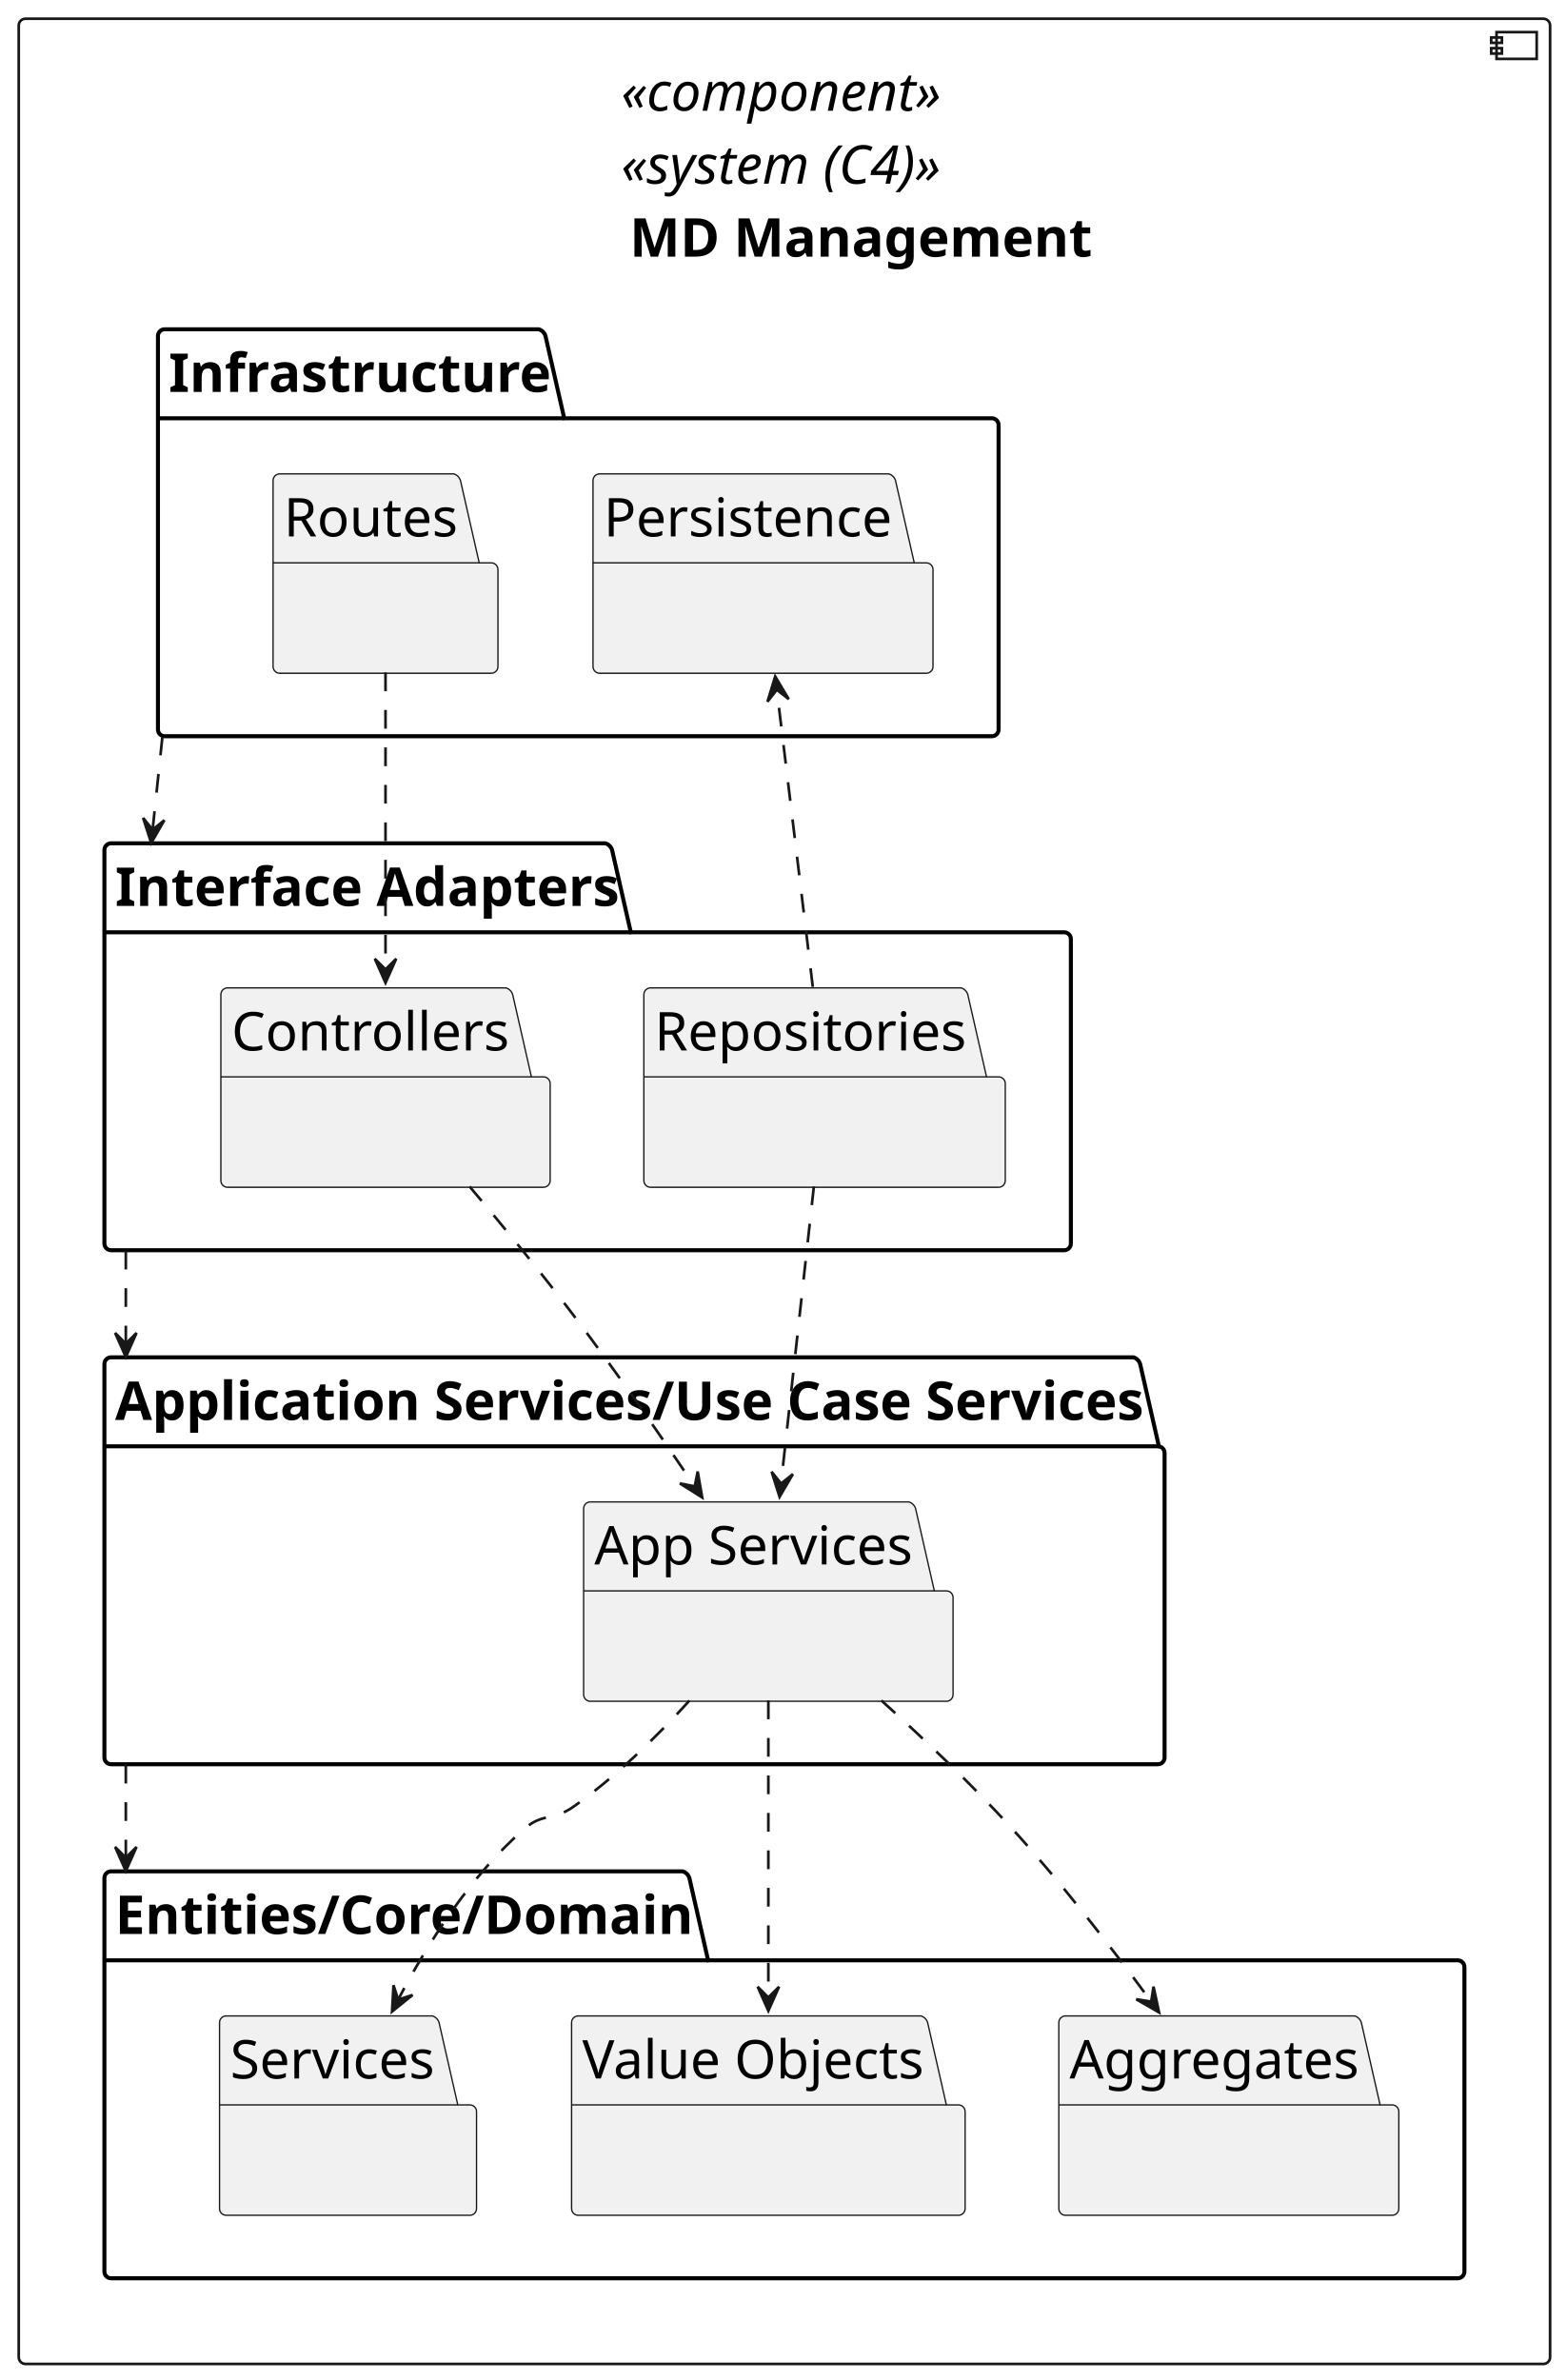
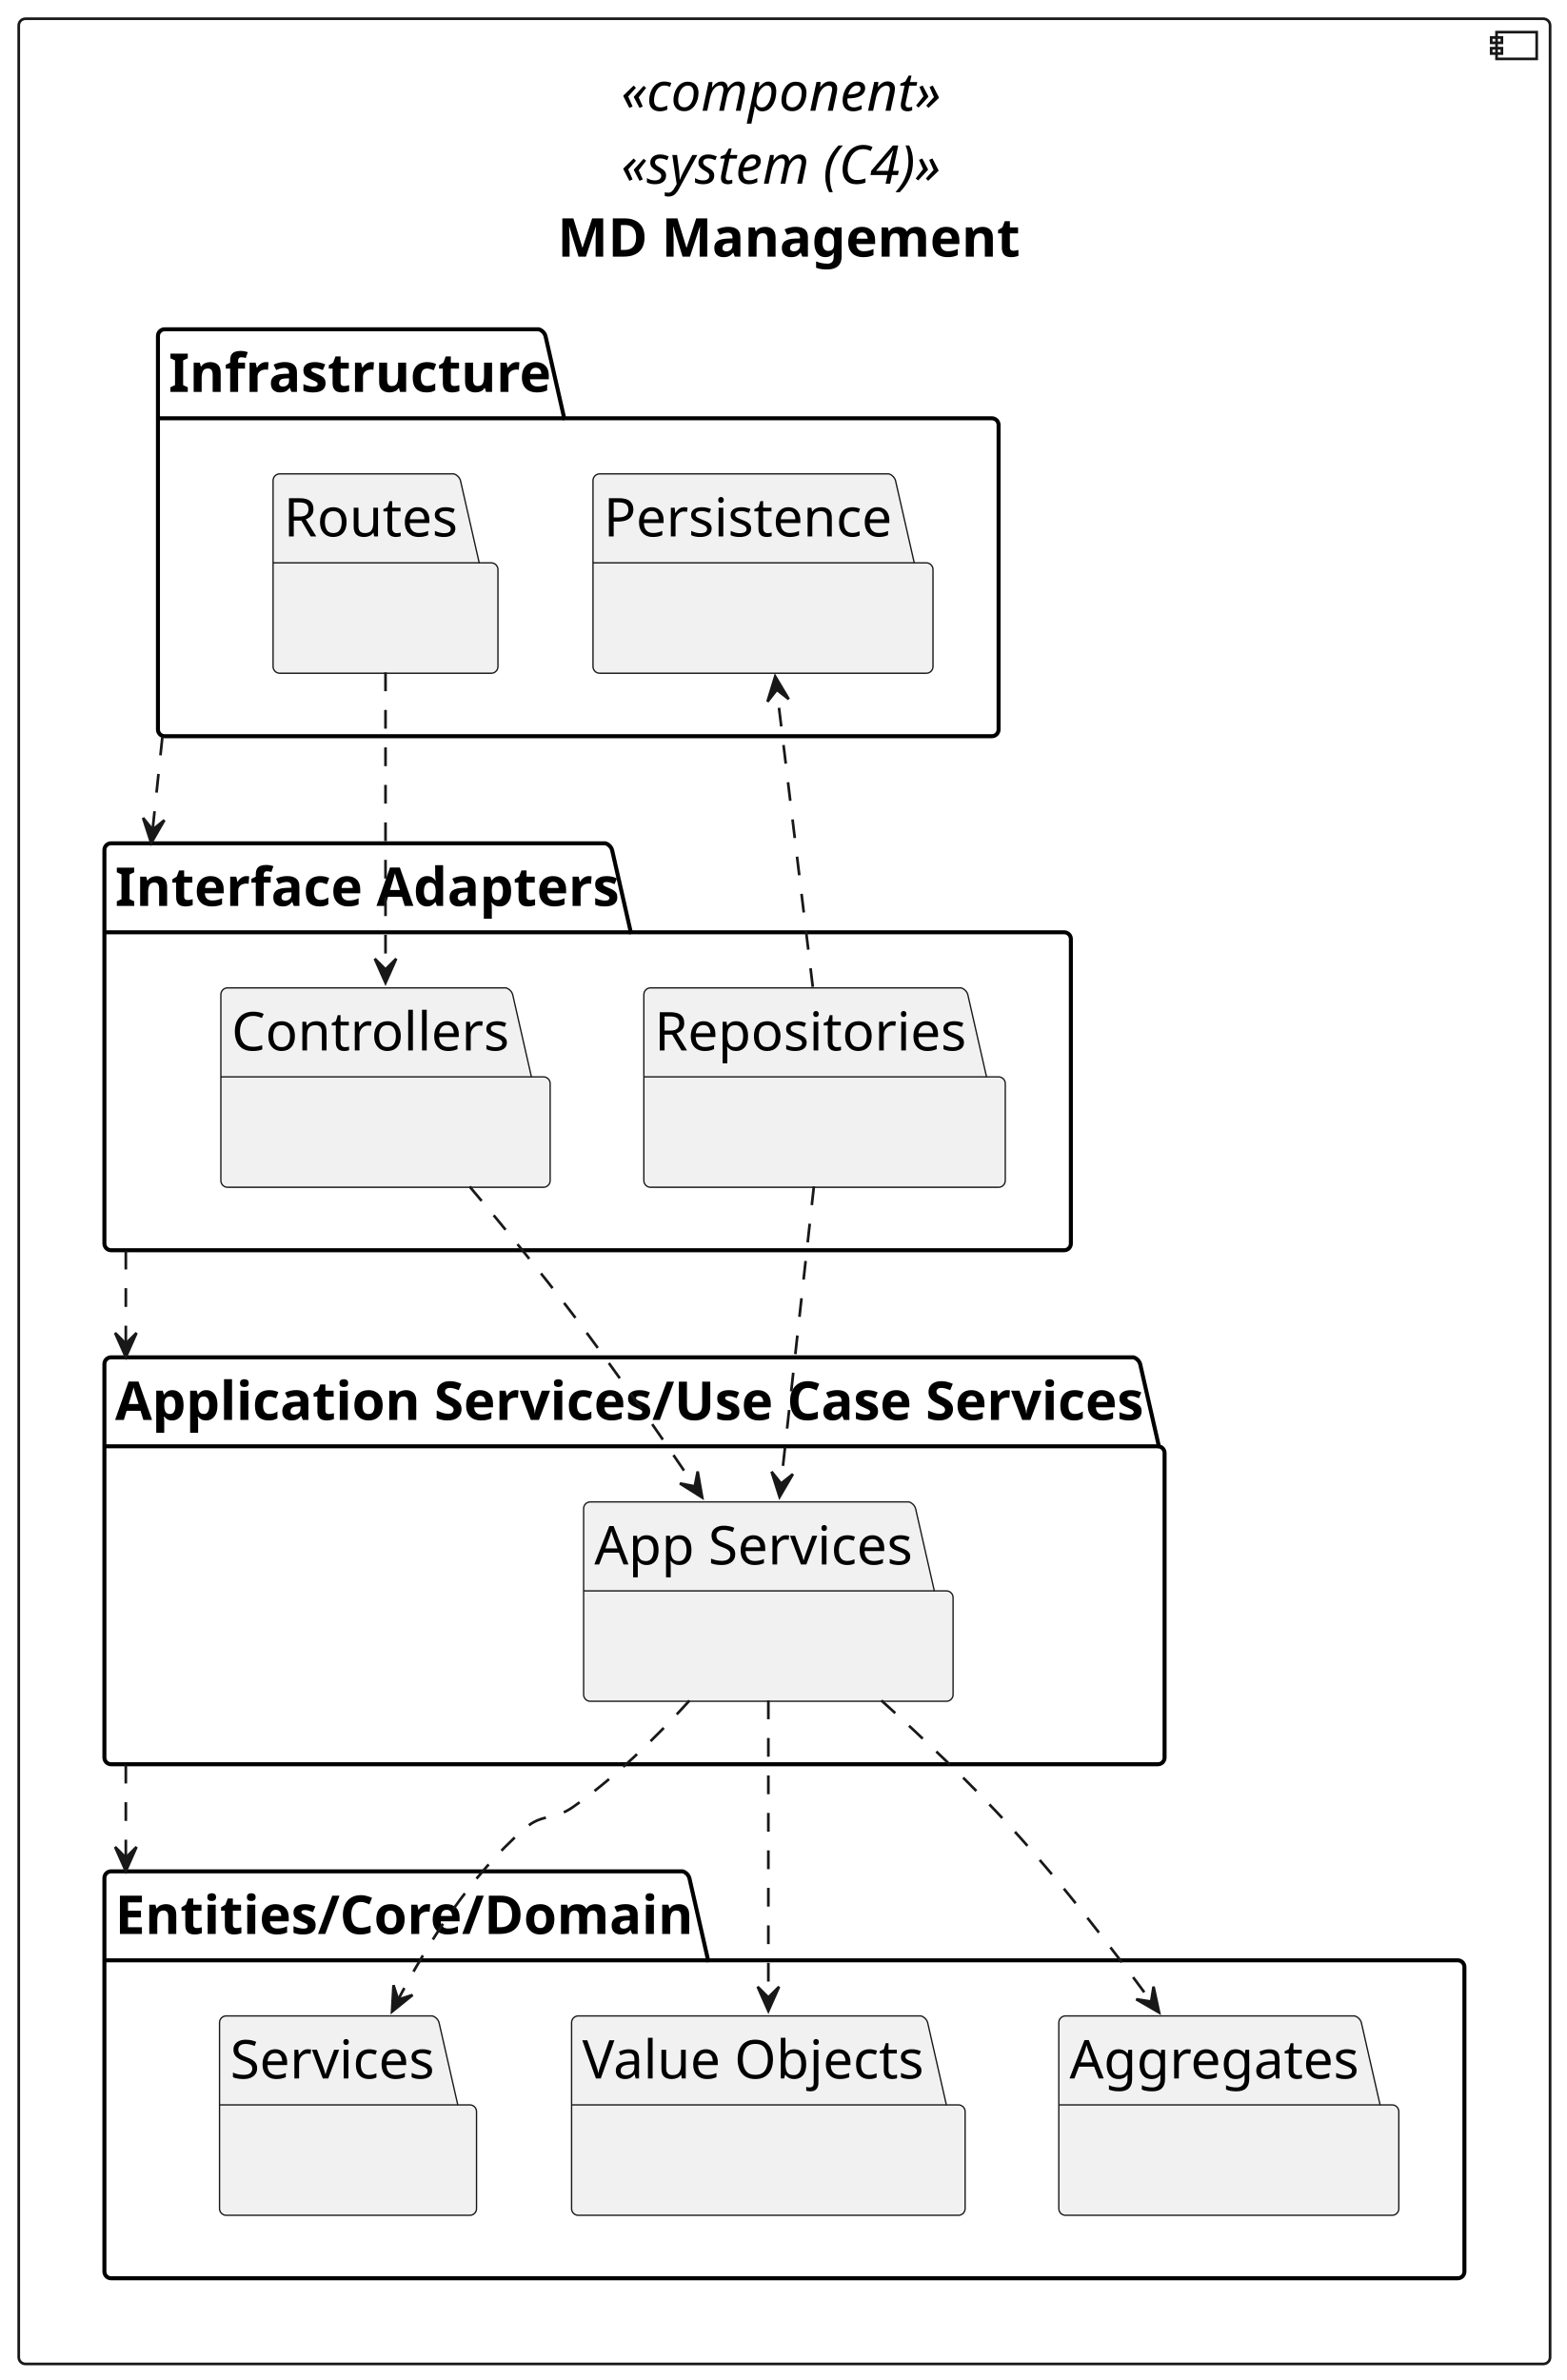
<svg xmlns="http://www.w3.org/2000/svg" contentStyleType="text/css" height="889px" preserveAspectRatio="none" style="width:585px;height:889px;background:#FFFFFF;" version="1.1" viewBox="0 0 585 889" width="585px" zoomAndPan="magnify">
  <defs />
  <g>
-     <g id="cluster_MDD">
+     <g id="cluster_MDM">
      <rect fill="none" height="876" rx="2.5" ry="2.5" style="stroke:#181818;stroke-width:1.0;" width="572" x="7" y="7" />
      <rect fill="none" height="10" style="stroke:#181818;stroke-width:1.0;" width="15" x="559" y="12" />
      <rect fill="none" height="2" style="stroke:#181818;stroke-width:1.0;" width="4" x="557" y="14" />
      <rect fill="none" height="2" style="stroke:#181818;stroke-width:1.0;" width="4" x="557" y="18" />
      <text fill="#000000" font-family="sans-serif" font-size="20" font-style="italic" lengthAdjust="spacing" textLength="122" x="232" y="41.38">«component»</text>
      <text fill="#000000" font-family="sans-serif" font-size="20" font-style="italic" lengthAdjust="spacing" textLength="122" x="232" y="68.62">«system (C4)»</text>
-       <text fill="#000000" font-family="sans-serif" font-size="20" font-weight="bold" lengthAdjust="spacing" textLength="115.625" x="235.188" y="95.86">MD Management</text>
+       <text fill="#000000" font-family="sans-serif" font-size="20" font-weight="bold" lengthAdjust="spacing" textLength="169.5" x="208.25" y="95.86">MD Management</text>
    </g>
    <g id="cluster_I">
      <path d="M61.5,123 L201.25,123 A3.75,3.75 0 0 1 203.75,125.5 L210.75,156.24 L370.5,156.24 A2.5,2.5 0 0 1 373,158.74 L373,272.5 A2.5,2.5 0 0 1 370.5,275 L61.5,275 A2.5,2.5 0 0 1 59,272.5 L59,125.5 A2.5,2.5 0 0 1 61.5,123 " fill="none" style="stroke:#000000;stroke-width:1.5;" />
      <line style="stroke:#000000;stroke-width:1.5;" x1="59" x2="210.75" y1="156.24" y2="156.24" />
      <text fill="#000000" font-family="sans-serif" font-size="20" font-weight="bold" lengthAdjust="spacing" textLength="138.75" x="63" y="146.38">Infrastructure</text>
    </g>
    <g id="cluster_IA">
      <path d="M41.5,315 L226.125,315 A3.75,3.75 0 0 1 228.625,317.5 L235.625,348.24 L397.5,348.24 A2.5,2.5 0 0 1 400,350.74 L400,464.5 A2.5,2.5 0 0 1 397.5,467 L41.5,467 A2.5,2.5 0 0 1 39,464.5 L39,317.5 A2.5,2.5 0 0 1 41.5,315 " fill="none" style="stroke:#000000;stroke-width:1.5;" />
      <line style="stroke:#000000;stroke-width:1.5;" x1="39" x2="235.625" y1="348.24" y2="348.24" />
      <text fill="#000000" font-family="sans-serif" font-size="20" font-weight="bold" lengthAdjust="spacing" textLength="183.625" x="43" y="338.38">Interface Adapters</text>
    </g>
    <g id="cluster_UC">
      <path d="M41.5,507 L423.375,507 A3.75,3.75 0 0 1 425.875,509.5 L432.875,540.24 L432.5,540.24 A2.5,2.5 0 0 1 435,542.74 L435,656.5 A2.5,2.5 0 0 1 432.5,659 L41.5,659 A2.5,2.5 0 0 1 39,656.5 L39,509.5 A2.5,2.5 0 0 1 41.5,507 " fill="none" style="stroke:#000000;stroke-width:1.5;" />
      <line style="stroke:#000000;stroke-width:1.5;" x1="39" x2="432.875" y1="540.24" y2="540.24" />
      <text fill="#000000" font-family="sans-serif" font-size="20" font-weight="bold" lengthAdjust="spacing" textLength="380.875" x="43" y="530.38">Application Services/Use Case Services</text>
    </g>
    <g id="cluster_E">
      <path d="M41.5,699 L255,699 A3.75,3.75 0 0 1 257.5,701.5 L264.5,732.24 L544.5,732.24 A2.5,2.5 0 0 1 547,734.74 L547,848.5 A2.5,2.5 0 0 1 544.5,851 L41.5,851 A2.5,2.5 0 0 1 39,848.5 L39,701.5 A2.5,2.5 0 0 1 41.5,699 " fill="none" style="stroke:#000000;stroke-width:1.5;" />
      <line style="stroke:#000000;stroke-width:1.5;" x1="39" x2="264.5" y1="732.24" y2="732.24" />
      <text fill="#000000" font-family="sans-serif" font-size="20" font-weight="bold" lengthAdjust="spacing" textLength="212.5" x="43" y="722.38">Entities/Core/Domain</text>
    </g>
    <path d="M224,177 L332,177 A3.75,3.75 0 0 1 334.5,179.5 L341.5,210.24 L346,210.24 A2.5,2.5 0 0 1 348.5,212.74 L348.5,248.98 A2.5,2.5 0 0 1 346,251.48 L224,251.48 A2.5,2.5 0 0 1 221.5,248.98 L221.5,179.5 A2.5,2.5 0 0 1 224,177 " fill="#F1F1F1" style="stroke:#181818;stroke-width:0.5;" />
    <line style="stroke:#181818;stroke-width:0.5;" x1="221.5" x2="341.5" y1="210.24" y2="210.24" />
    <text fill="#000000" font-family="sans-serif" font-size="20" lengthAdjust="spacing" textLength="107" x="225.5" y="200.38">Persistence</text>
    <path d="M104.5,177 L169.5,177 A3.75,3.75 0 0 1 172,179.5 L179,210.24 L183.5,210.24 A2.5,2.5 0 0 1 186,212.74 L186,248.98 A2.5,2.5 0 0 1 183.5,251.48 L104.5,251.48 A2.5,2.5 0 0 1 102,248.98 L102,179.5 A2.5,2.5 0 0 1 104.5,177 " fill="#F1F1F1" style="stroke:#181818;stroke-width:0.5;" />
    <line style="stroke:#181818;stroke-width:0.5;" x1="102" x2="179" y1="210.24" y2="210.24" />
    <text fill="#000000" font-family="sans-serif" font-size="20" lengthAdjust="spacing" textLength="64" x="106" y="200.38">Routes</text>
    <path d="M85,369 L189,369 A3.75,3.75 0 0 1 191.5,371.5 L198.5,402.24 L203,402.24 A2.5,2.5 0 0 1 205.5,404.74 L205.5,440.98 A2.5,2.5 0 0 1 203,443.48 L85,443.48 A2.5,2.5 0 0 1 82.5,440.98 L82.5,371.5 A2.5,2.5 0 0 1 85,369 " fill="#F1F1F1" style="stroke:#181818;stroke-width:0.5;" />
    <line style="stroke:#181818;stroke-width:0.5;" x1="82.5" x2="198.5" y1="402.24" y2="402.24" />
    <text fill="#000000" font-family="sans-serif" font-size="20" lengthAdjust="spacing" textLength="103" x="86.5" y="392.38">Controllers</text>
    <path d="M243,369 L359,369 A3.75,3.75 0 0 1 361.5,371.5 L368.5,402.24 L373,402.24 A2.5,2.5 0 0 1 375.5,404.74 L375.5,440.98 A2.5,2.5 0 0 1 373,443.48 L243,443.48 A2.5,2.5 0 0 1 240.5,440.98 L240.5,371.5 A2.5,2.5 0 0 1 243,369 " fill="#F1F1F1" style="stroke:#181818;stroke-width:0.5;" />
    <line style="stroke:#181818;stroke-width:0.5;" x1="240.5" x2="368.5" y1="402.24" y2="402.24" />
    <text fill="#000000" font-family="sans-serif" font-size="20" lengthAdjust="spacing" textLength="115" x="244.5" y="392.38">Repositories</text>
    <path d="M220.5,561 L339.5,561 A3.75,3.75 0 0 1 342,563.5 L349,594.24 L353.5,594.24 A2.5,2.5 0 0 1 356,596.74 L356,632.98 A2.5,2.5 0 0 1 353.5,635.48 L220.5,635.48 A2.5,2.5 0 0 1 218,632.98 L218,563.5 A2.5,2.5 0 0 1 220.5,561 " fill="#F1F1F1" style="stroke:#181818;stroke-width:0.5;" />
    <line style="stroke:#181818;stroke-width:0.5;" x1="218" x2="349" y1="594.24" y2="594.24" />
    <text fill="#000000" font-family="sans-serif" font-size="20" lengthAdjust="spacing" textLength="118" x="222" y="584.38">App Services</text>
    <path d="M398,753 L506,753 A3.75,3.75 0 0 1 508.5,755.5 L515.5,786.24 L520,786.24 A2.5,2.5 0 0 1 522.5,788.74 L522.5,824.98 A2.5,2.5 0 0 1 520,827.48 L398,827.48 A2.5,2.5 0 0 1 395.5,824.98 L395.5,755.5 A2.5,2.5 0 0 1 398,753 " fill="#F1F1F1" style="stroke:#181818;stroke-width:0.5;" />
    <line style="stroke:#181818;stroke-width:0.5;" x1="395.5" x2="515.5" y1="786.24" y2="786.24" />
    <text fill="#000000" font-family="sans-serif" font-size="20" lengthAdjust="spacing" textLength="107" x="399.5" y="776.38">Aggregates</text>
    <path d="M216,753 L344,753 A3.75,3.75 0 0 1 346.5,755.5 L353.5,786.24 L358,786.24 A2.5,2.5 0 0 1 360.5,788.74 L360.5,824.98 A2.5,2.5 0 0 1 358,827.48 L216,827.48 A2.5,2.5 0 0 1 213.5,824.98 L213.5,755.5 A2.5,2.5 0 0 1 216,753 " fill="#F1F1F1" style="stroke:#181818;stroke-width:0.5;" />
    <line style="stroke:#181818;stroke-width:0.5;" x1="213.5" x2="353.5" y1="786.24" y2="786.24" />
    <text fill="#000000" font-family="sans-serif" font-size="20" lengthAdjust="spacing" textLength="127" x="217.5" y="776.38">Value Objects</text>
    <path d="M84.5,753 L161.5,753 A3.75,3.75 0 0 1 164,755.5 L171,786.24 L175.5,786.24 A2.5,2.5 0 0 1 178,788.74 L178,824.98 A2.5,2.5 0 0 1 175.5,827.48 L84.5,827.48 A2.5,2.5 0 0 1 82,824.98 L82,755.5 A2.5,2.5 0 0 1 84.5,753 " fill="#F1F1F1" style="stroke:#181818;stroke-width:0.5;" />
    <line style="stroke:#181818;stroke-width:0.5;" x1="82" x2="171" y1="786.24" y2="786.24" />
    <text fill="#000000" font-family="sans-serif" font-size="20" lengthAdjust="spacing" textLength="76" x="86" y="776.38">Services</text>
    <g id="link_ROUTE_CTRL">
      <path d="M144,251.18 C144,282.78 144,328.68 144,362.11 " fill="none" id="ROUTE-to-CTRL" style="stroke:#181818;stroke-width:1.0;stroke-dasharray:7.0,7.0;" />
      <polygon fill="#181818" points="144,367.11,148,358.11,144,362.11,140,358.11,144,367.11" style="stroke:#181818;stroke-width:1.0;" />
    </g>
    <g id="link_REPO_PERS">
      <path d="M303.6,368.63 C299.75,336.84 294.16,290.69 290.12,257.27 " fill="none" id="REPO-to-PERS" style="stroke:#181818;stroke-width:1.0;stroke-dasharray:7.0,7.0;" />
      <polygon fill="#181818" points="289.56,252.69,286.67,262.105,290.161,257.654,294.613,261.144,289.56,252.69" style="stroke:#181818;stroke-width:1.0;" />
    </g>
    <g id="link_CTRL_APP">
      <path d="M175.41,443.21 C187.75,457.81 201.84,474.97 214,491 C229.74,511.75 246.29,535.59 259.64,555.39 " fill="none" id="CTRL-to-APP" style="stroke:#181818;stroke-width:1.0;stroke-dasharray:7.0,7.0;" />
      <polygon fill="#181818" points="262.29,559.35,260.603,549.647,259.507,555.196,253.957,554.1,262.29,559.35" style="stroke:#181818;stroke-width:1.0;" />
    </g>
    <g id="link_REPO_APP">
      <path d="M304,443.18 C300.49,474.91 295.39,521.06 291.69,554.53 " fill="none" id="REPO-to-APP" style="stroke:#181818;stroke-width:1.0;stroke-dasharray:7.0,7.0;" />
      <polygon fill="#181818" points="291.19,559.12,296.168,550.621,291.747,554.151,288.217,549.731,291.19,559.12" style="stroke:#181818;stroke-width:1.0;" />
    </g>
    <g id="link_APP_AGG">
      <path d="M329.22,635.19 C345.1,649.51 362.94,666.47 378,683 C396.55,703.36 415.35,727.68 430.15,747.88 " fill="none" id="APP-to-AGG" style="stroke:#181818;stroke-width:1.0;stroke-dasharray:7.0,7.0;" />
      <polygon fill="#181818" points="432.94,751.7,430.877,742.07,429.997,747.658,424.409,746.778,432.94,751.7" style="stroke:#181818;stroke-width:1.0;" />
    </g>
    <g id="link_APP_VO">
      <path d="M287,635.18 C287,666.78 287,712.68 287,746.11 " fill="none" id="APP-to-VO" style="stroke:#181818;stroke-width:1.0;stroke-dasharray:7.0,7.0;" />
      <polygon fill="#181818" points="287,751.11,291,742.11,287,746.11,283,742.11,287,751.11" style="stroke:#181818;stroke-width:1.0;" />
    </g>
    <g id="link_APP_SRV">
      <path d="M257.53,635.23 C245.12,648.92 229.87,663.86 214,675 C206.83,680.03 202.6,677.25 196,683 C175.88,700.5 159.86,725.66 148.64,747.07 " fill="none" id="APP-to-SRV" style="stroke:#181818;stroke-width:1.0;stroke-dasharray:7.0,7.0;" />
      <polygon fill="#181818" points="146.44,751.37,154.106,745.187,148.722,746.921,146.988,741.536,146.44,751.37" style="stroke:#181818;stroke-width:1.0;" />
    </g>
    <g id="link_I_IA">
      <path d="M60.667,275.174 C60.631,275.511 60.596,275.849 60.56,276.188 C59.419,287.021 58.208,298.528 56.996,310.035 C56.845,311.473 56.693,312.912 56.542,314.349 C56.523,314.528 56.504,314.708 56.485,314.887 " fill="none" id="I-to-IA" style="stroke:#181818;stroke-width:1.0;stroke-dasharray:7.0,7.0;" />
      <polygon fill="#181818" points="56.485,314.887,61.406,306.356,57.009,309.915,53.45,305.518,56.485,314.887" style="stroke:#181818;stroke-width:1.0;" />
    </g>
    <g id="link_IA_UC">
      <path d="M47,467.174 C47,467.511 47,467.849 47,468.188 C47,479.021 47,490.528 47,502.035 C47,503.473 47,504.912 47,506.349 C47,506.528 47,506.708 47,506.887 " fill="none" id="IA-to-UC" style="stroke:#181818;stroke-width:1.0;stroke-dasharray:7.0,7.0;" />
      <polygon fill="#181818" points="47,506.887,51,497.887,47,501.887,43,497.887,47,506.887" style="stroke:#181818;stroke-width:1.0;" />
    </g>
    <g id="link_UC_E">
      <path d="M47,659.174 C47,659.511 47,659.849 47,660.188 C47,671.021 47,682.528 47,694.035 C47,695.473 47,696.912 47,698.349 C47,698.528 47,698.708 47,698.888 " fill="none" id="UC-to-E" style="stroke:#181818;stroke-width:1.0;stroke-dasharray:7.0,7.0;" />
      <polygon fill="#181818" points="47,698.888,51,689.888,47,693.888,43,689.888,47,698.888" style="stroke:#181818;stroke-width:1.0;" />
    </g>
  </g>
</svg>
